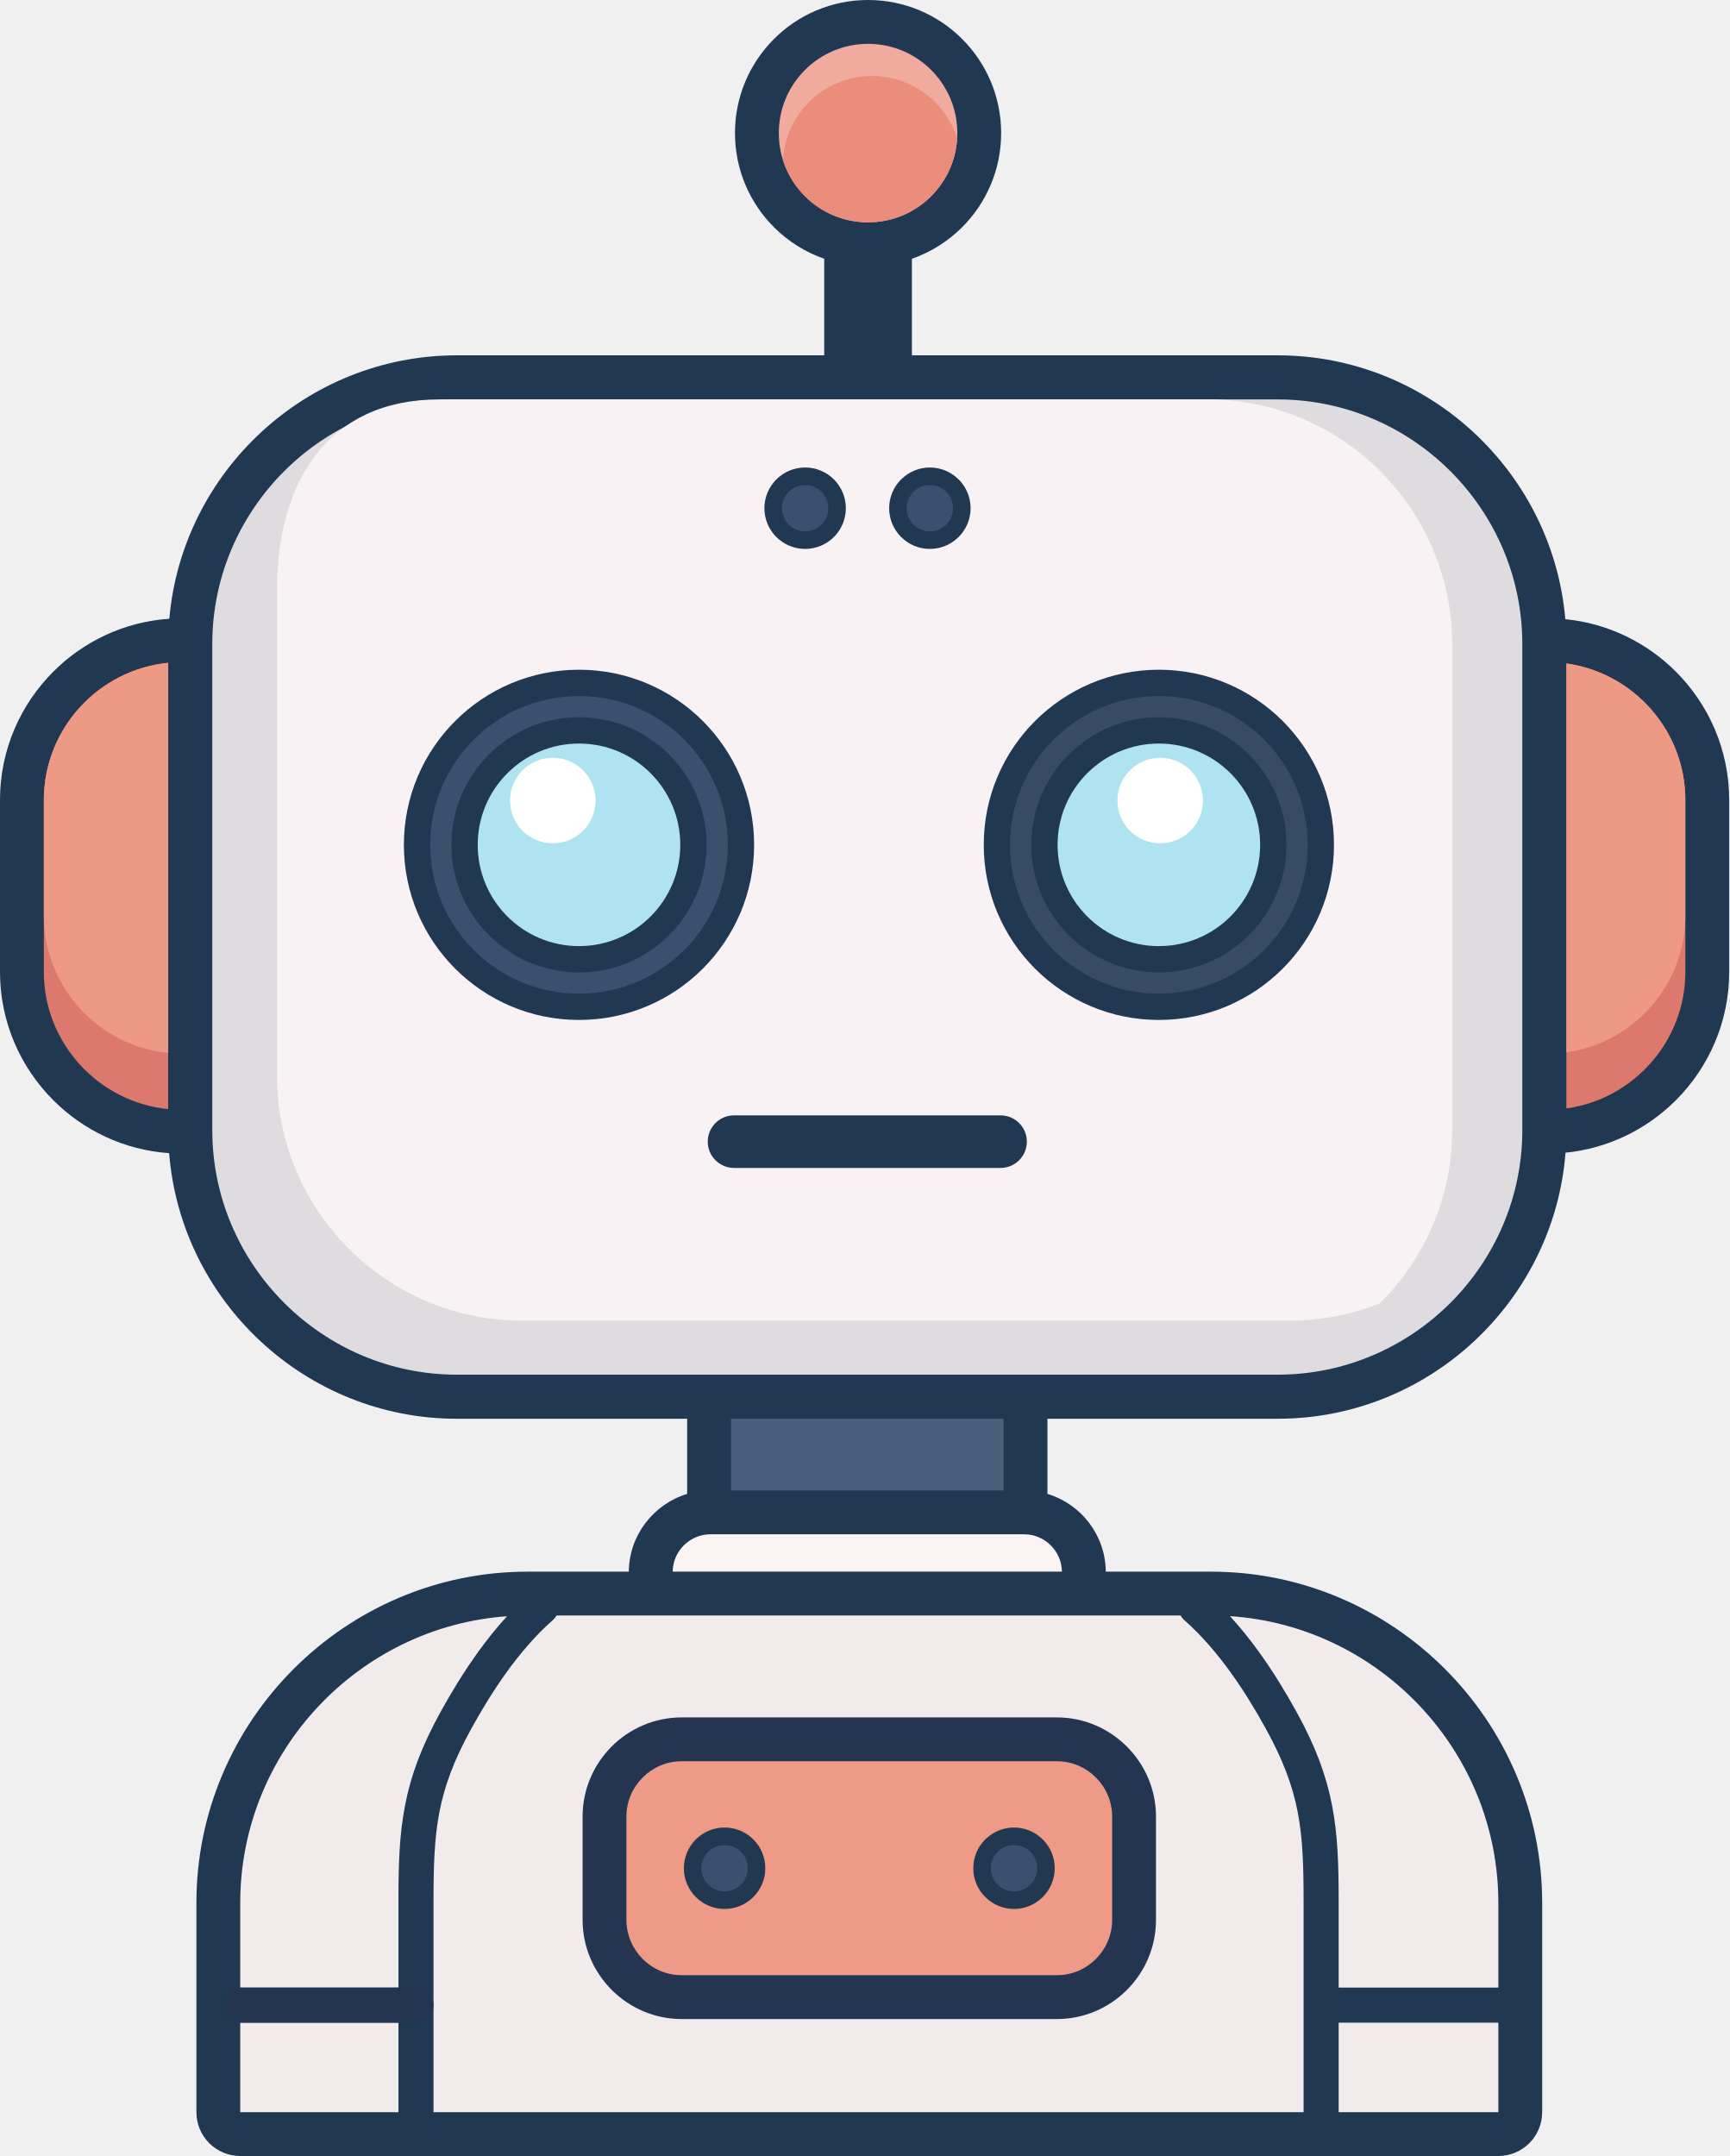
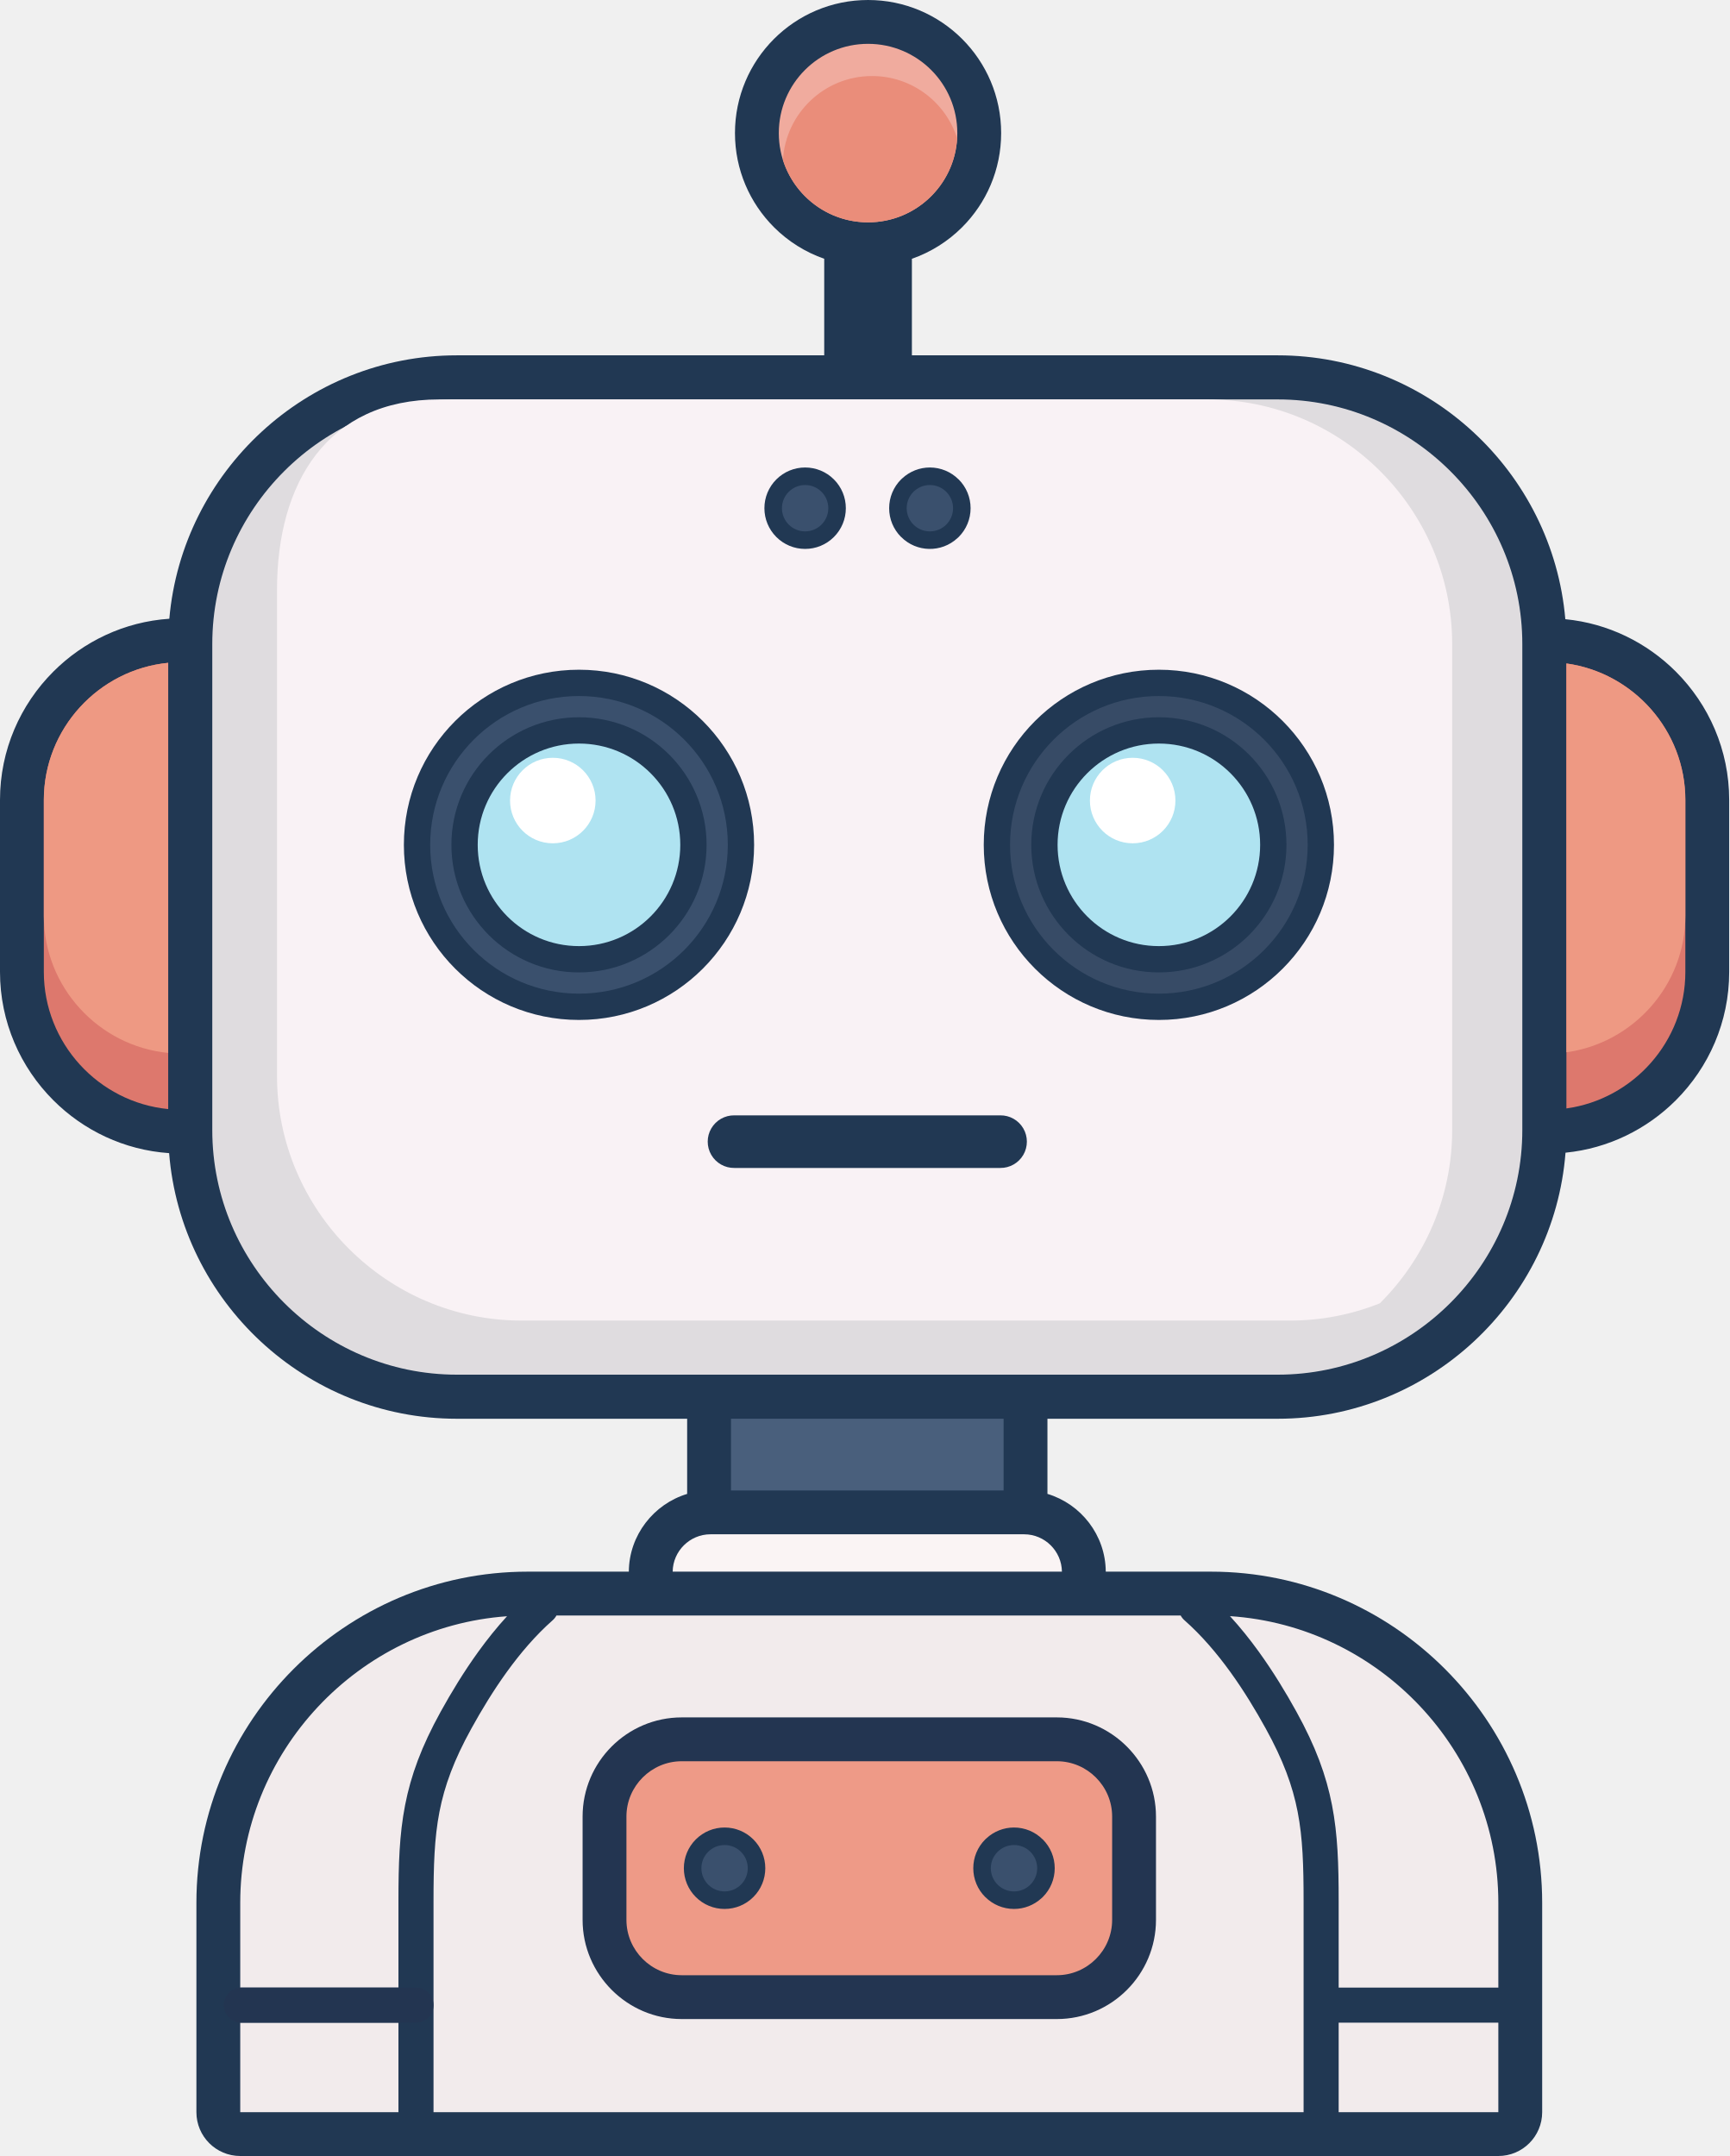
<svg xmlns="http://www.w3.org/2000/svg" shape-rendering="geometricPrecision" text-rendering="geometricPrecision" image-rendering="optimizeQuality" fill-rule="evenodd" clip-rule="evenodd" viewBox="0 0 411 512.455">
  <path fill="#213853" fill-rule="nonzero" d="M372.051 147.174c10.205 1 19.394 5.584 26.275 12.467 7.82 7.818 12.674 18.613 12.674 30.497v40.881c0 11.883-4.854 22.678-12.674 30.497-6.871 6.872-16.042 11.453-26.228 12.463-2.76 35.268-32.451 63.241-68.401 63.241H248.96v17.858c7.963 2.394 13.813 9.792 13.861 18.485h25.01c43.316 0 78.72 35.404 78.72 78.72v49.752c0 5.755-4.665 10.42-10.419 10.42H57.101c-5.754 0-10.419-4.665-10.419-10.42v-49.752c0-43.316 35.404-78.72 78.72-78.72h24.063c.048-8.668 5.917-16.076 13.861-18.479V337.22h-54.737c-35.914 0-65.579-27.915-68.391-63.133-10.704-.735-20.363-5.408-27.524-12.571C4.854 253.697 0 242.902 0 231.019v-40.881c0-11.884 4.854-22.679 12.674-30.497 7.171-7.173 16.847-11.85 27.571-12.574 3.063-34.97 32.609-62.609 68.344-62.609h87.316V61.51a31.659 31.659 0 01-11.948-7.508c-5.724-5.725-9.266-13.635-9.266-22.368 0-8.734 3.542-16.643 9.266-22.368C189.682 3.542 197.592 0 206.324 0c8.733 0 16.643 3.542 22.367 9.267 5.725 5.723 9.267 13.632 9.267 22.367 0 8.733-3.542 16.643-9.267 22.367a31.649 31.649 0 01-11.948 7.509v22.948h86.954c35.772 0 65.342 27.695 68.354 62.716z" />
  <path fill="#495F7C" d="M238.541 337.22v17.044h-64.797V337.22z" />
  <path fill="#DD786D" d="M39.977 263.614c-16.53-1.618-29.558-15.658-29.558-32.595v-40.881c0-16.937 13.028-30.977 29.558-32.595v106.071z" />
  <path fill="#EE9983" d="M39.977 250.267c-16.53-1.618-29.558-15.659-29.558-32.596v-27.533c0-16.937 13.028-30.976 29.558-32.595v92.724z" />
  <path fill="#DD786D" d="M372.309 263.462c15.914-2.202 28.272-15.948 28.272-32.443v-40.881c0-16.495-12.358-30.241-28.272-32.443v105.767z" />
  <path fill="#EE9983" d="M372.309 250.115c15.914-2.202 28.272-15.948 28.272-32.444v-27.533c0-16.495-12.358-30.241-28.272-32.442v92.419z" />
  <path fill="#DFDCDF" d="M108.589 94.937h195.108c31.974 0 58.133 26.159 58.133 58.132v115.54c0 31.973-26.159 58.132-58.133 58.132H108.589c-31.974 0-58.133-26.159-58.133-58.132v-115.54c0-31.973 26.159-58.132 58.133-58.132z" />
  <path fill="#F9F2F5" d="M104.421 94.937h182.605c31.972 0 58.133 26.168 58.133 58.132v115.54c0 16.042-6.594 30.633-17.203 41.18a57.64 57.64 0 01-21.377 4.096H123.974c-31.965 0-58.133-26.16-58.133-58.132v-115.54c0-25.373 11.859-45.276 38.58-45.276z" />
  <path fill="#F0AB9E" d="M206.325 10.419c11.716 0 21.214 9.498 21.214 21.215s-9.498 21.214-21.214 21.214c-11.717 0-21.215-9.497-21.215-21.214 0-11.717 9.498-21.215 21.215-21.215z" />
  <path fill="#EA8D7A" d="M227.501 32.89c-.65 11.133-9.881 19.959-21.177 19.959-9.487 0-17.519-6.228-20.232-14.819.651-11.132 9.882-19.958 21.176-19.958 9.488 0 17.52 6.228 20.233 14.818z" />
  <path fill="#FAF4F4" d="M168.871 364.682h74.543c4.908 0 8.929 3.986 8.988 8.881h-92.518c.058-4.895 4.08-8.881 8.987-8.881z" />
  <path fill="#F2EBEC" d="M132.26 383.982h148.364c.225.416.526.8.901 1.132 4.08 3.602 7.715 7.879 10.912 12.302 3.222 4.459 6.025 9.122 8.403 13.424 4.133 7.479 6.384 13.587 7.591 19.801 1.22 6.285 1.412 12.9 1.412 21.225v49.998c0 .058.001.115.004.172h-206.81c.002-.057.004-.114.004-.172v-49.998c0-8.325.192-14.94 1.412-21.225 1.207-6.214 3.457-12.322 7.591-19.801 2.378-4.302 5.182-8.965 8.404-13.424 3.197-4.423 6.831-8.7 10.912-12.302a4.14 4.14 0 00.9-1.132zm160.087.154c35.481 2.346 63.785 32.099 63.785 68.147v20.154a4.002 4.002 0 00-.219-.006h-37.734v-20.565c0-8.754-.215-15.773-1.576-22.787-1.376-7.086-3.89-13.956-8.47-22.243-2.486-4.499-5.457-9.429-8.956-14.272-2.093-2.896-4.367-5.744-6.83-8.428zm63.785 96.626v21.274h-37.957c.002-.057.004-.114.004-.172v-21.097h37.734c.073 0 .146-.002.219-.005zM94.709 502.036H57.101v-21.273c.062.003.124.004.187.004h37.417v21.097c0 .058.002.115.004.172zm-.004-29.605H57.288c-.063 0-.125.002-.187.004v-20.152c0-35.923 28.106-65.596 63.414-68.123-2.454 2.676-4.72 5.517-6.807 8.404-3.499 4.842-6.47 9.772-8.957 14.272-4.58 8.288-7.094 15.157-8.47 22.243-1.362 7.014-1.576 14.033-1.576 22.787v20.565z" />
  <path fill="#233551" fill-rule="nonzero" d="M98.871 472.431a4.168 4.168 0 010 8.336H57.288a4.169 4.169 0 010-8.336h41.583zM162.039 408.205h89.154c12.956 0 23.565 10.618 23.565 23.565v24.569c0 12.977-10.587 23.565-23.565 23.565h-89.154c-12.96 0-23.565-10.617-23.565-23.565V431.77c0-12.982 10.583-23.565 23.565-23.565z" />
  <path fill="#EE9A87" d="M162.039 418.624h89.154c7.231 0 13.146 5.918 13.146 13.146v24.569c0 7.228-5.918 13.146-13.146 13.146h-89.154c-7.228 0-13.146-5.915-13.146-13.146V431.77c0-7.231 5.915-13.146 13.146-13.146z" />
  <path fill="#213853" fill-rule="nonzero" d="M137.619 159.185c11.492 0 21.899 4.66 29.43 12.192 7.532 7.531 12.192 17.938 12.192 29.43 0 22.985-18.637 41.623-41.622 41.623-11.493 0-21.899-4.66-29.431-12.192s-12.192-17.939-12.192-29.431 4.66-21.899 12.192-29.43c7.532-7.532 17.938-12.192 29.431-12.192z" />
  <path fill="#3A506D" d="M137.619 165.437c19.535 0 35.37 15.835 35.37 35.37 0 19.534-15.835 35.371-35.37 35.371-19.535 0-35.371-15.837-35.371-35.371 0-19.535 15.836-35.37 35.371-35.37z" />
  <path fill="#213853" fill-rule="nonzero" d="M137.619 170.483c8.372 0 15.953 3.395 21.442 8.882 5.487 5.487 8.882 13.07 8.882 21.442 0 8.373-3.395 15.954-8.882 21.443-5.489 5.487-13.07 8.882-21.442 8.882-8.374 0-15.955-3.395-21.442-8.883-5.488-5.487-8.883-13.07-8.883-21.442s3.395-15.954 8.882-21.442c5.489-5.487 13.07-8.882 21.443-8.882z" />
  <path fill="#AFE3F1" d="M137.619 176.734c13.296 0 24.073 10.777 24.073 24.073 0 13.295-10.777 24.073-24.073 24.073-13.295 0-24.074-10.778-24.074-24.073 0-13.296 10.779-24.073 24.074-24.073z" />
  <path fill="#213853" fill-rule="nonzero" d="M275.443 159.185c22.986 0 41.623 18.637 41.623 41.622 0 11.492-4.66 21.899-12.192 29.431-7.531 7.532-17.938 12.192-29.431 12.192-11.492 0-21.899-4.66-29.431-12.192-7.531-7.532-12.191-17.939-12.191-29.431s4.66-21.899 12.191-29.43c7.532-7.532 17.939-12.192 29.431-12.192z" />
  <path fill="#374B66" d="M275.443 165.437c19.535 0 35.371 15.835 35.371 35.37 0 19.534-15.836 35.371-35.371 35.371-19.535 0-35.371-15.837-35.371-35.371 0-19.535 15.836-35.37 35.371-35.37z" />
  <path fill="#213853" fill-rule="nonzero" d="M275.443 170.483c8.373 0 15.954 3.395 21.443 8.882 5.487 5.488 8.882 13.07 8.882 21.442s-3.395 15.955-8.883 21.442c-5.487 5.488-13.07 8.883-21.442 8.883-8.373 0-15.955-3.395-21.442-8.883-5.487-5.487-8.883-13.07-8.883-21.442s3.396-15.954 8.883-21.442c5.488-5.487 13.07-8.882 21.442-8.882z" />
  <path fill="#AFE3F1" d="M275.443 176.734c13.295 0 24.073 10.777 24.073 24.073 0 13.295-10.778 24.073-24.073 24.073s-24.073-10.778-24.073-24.073c0-13.296 10.778-24.073 24.073-24.073z" />
  <path fill="#213853" fill-rule="nonzero" d="M237.741 265.105a6.252 6.252 0 110 12.503h-63.197a6.252 6.252 0 110-12.503h63.197zM191.366 111.116a9.653 9.653 0 016.842 2.835 9.649 9.649 0 012.835 6.843 9.652 9.652 0 01-2.835 6.843 9.648 9.648 0 01-6.842 2.835 9.65 9.65 0 01-6.844-2.835 9.657 9.657 0 01-2.835-6.843 9.653 9.653 0 012.835-6.843 9.657 9.657 0 016.844-2.835z" />
  <path fill="#3A506D" d="M191.366 115.284a5.51 5.51 0 110 11.02 5.51 5.51 0 110-11.02z" />
  <path fill="#213853" fill-rule="nonzero" d="M221.017 111.116a9.642 9.642 0 016.828 2.835h.015a9.649 9.649 0 012.835 6.843 9.652 9.652 0 01-2.835 6.843l-.296.269a9.634 9.634 0 01-13.374-.269h-.016a9.653 9.653 0 01-2.836-6.843 9.65 9.65 0 012.836-6.843l.296-.269a9.63 9.63 0 016.547-2.566z" />
  <path fill="#3A506D" d="M221.017 115.284a5.51 5.51 0 11-5.511 5.51 5.51 5.51 0 015.511-5.51z" />
-   <path fill="#fff" d="M131.395 180.117c5.614 0 10.164 4.55 10.164 10.163 0 5.615-4.55 10.164-10.164 10.164s-10.164-4.549-10.164-10.164c0-5.613 4.55-10.163 10.164-10.163zM275.757 180.117c5.614 0 10.163 4.55 10.163 10.163 0 5.615-4.549 10.164-10.163 10.164s-10.164-4.549-10.164-10.164c0-5.613 4.55-10.163 10.164-10.163z" />
+   <path fill="#fff" d="M131.395 180.117c5.614 0 10.164 4.55 10.164 10.163 0 5.615-4.55 10.164-10.164 10.164s-10.164-4.549-10.164-10.164c0-5.613 4.55-10.163 10.164-10.163zM269.219 180.117c5.614 0 10.163 4.55 10.163 10.163 0 5.615-4.549 10.164-10.163 10.164s-10.164-4.549-10.164-10.164c0-5.613 4.55-10.163 10.164-10.163z" />
  <path fill="#213853" fill-rule="nonzero" d="M172.22 434.377a9.649 9.649 0 016.843 2.835 9.648 9.648 0 012.835 6.842 9.653 9.653 0 01-2.835 6.844 9.653 9.653 0 01-6.843 2.835 9.653 9.653 0 01-6.843-2.835 9.657 9.657 0 01-2.835-6.844 9.653 9.653 0 012.835-6.842 9.652 9.652 0 016.843-2.835z" />
  <path fill="#3A506D" d="M172.22 438.544a5.51 5.51 0 11.001 11.02 5.51 5.51 0 01-.001-11.02z" />
  <path fill="#213853" fill-rule="nonzero" d="M241.012 434.377a9.632 9.632 0 016.827 2.835h.016a9.65 9.65 0 012.836 6.842 9.654 9.654 0 01-2.836 6.844l-.296.269a9.633 9.633 0 01-6.547 2.566 9.642 9.642 0 01-6.828-2.835h-.015a9.653 9.653 0 01-2.835-6.844 9.648 9.648 0 012.835-6.842l.296-.269a9.628 9.628 0 016.547-2.566z" />
  <path fill="#3A506D" d="M241.012 438.544a5.511 5.511 0 110 11.022 5.511 5.511 0 010-11.022z" />
</svg>
